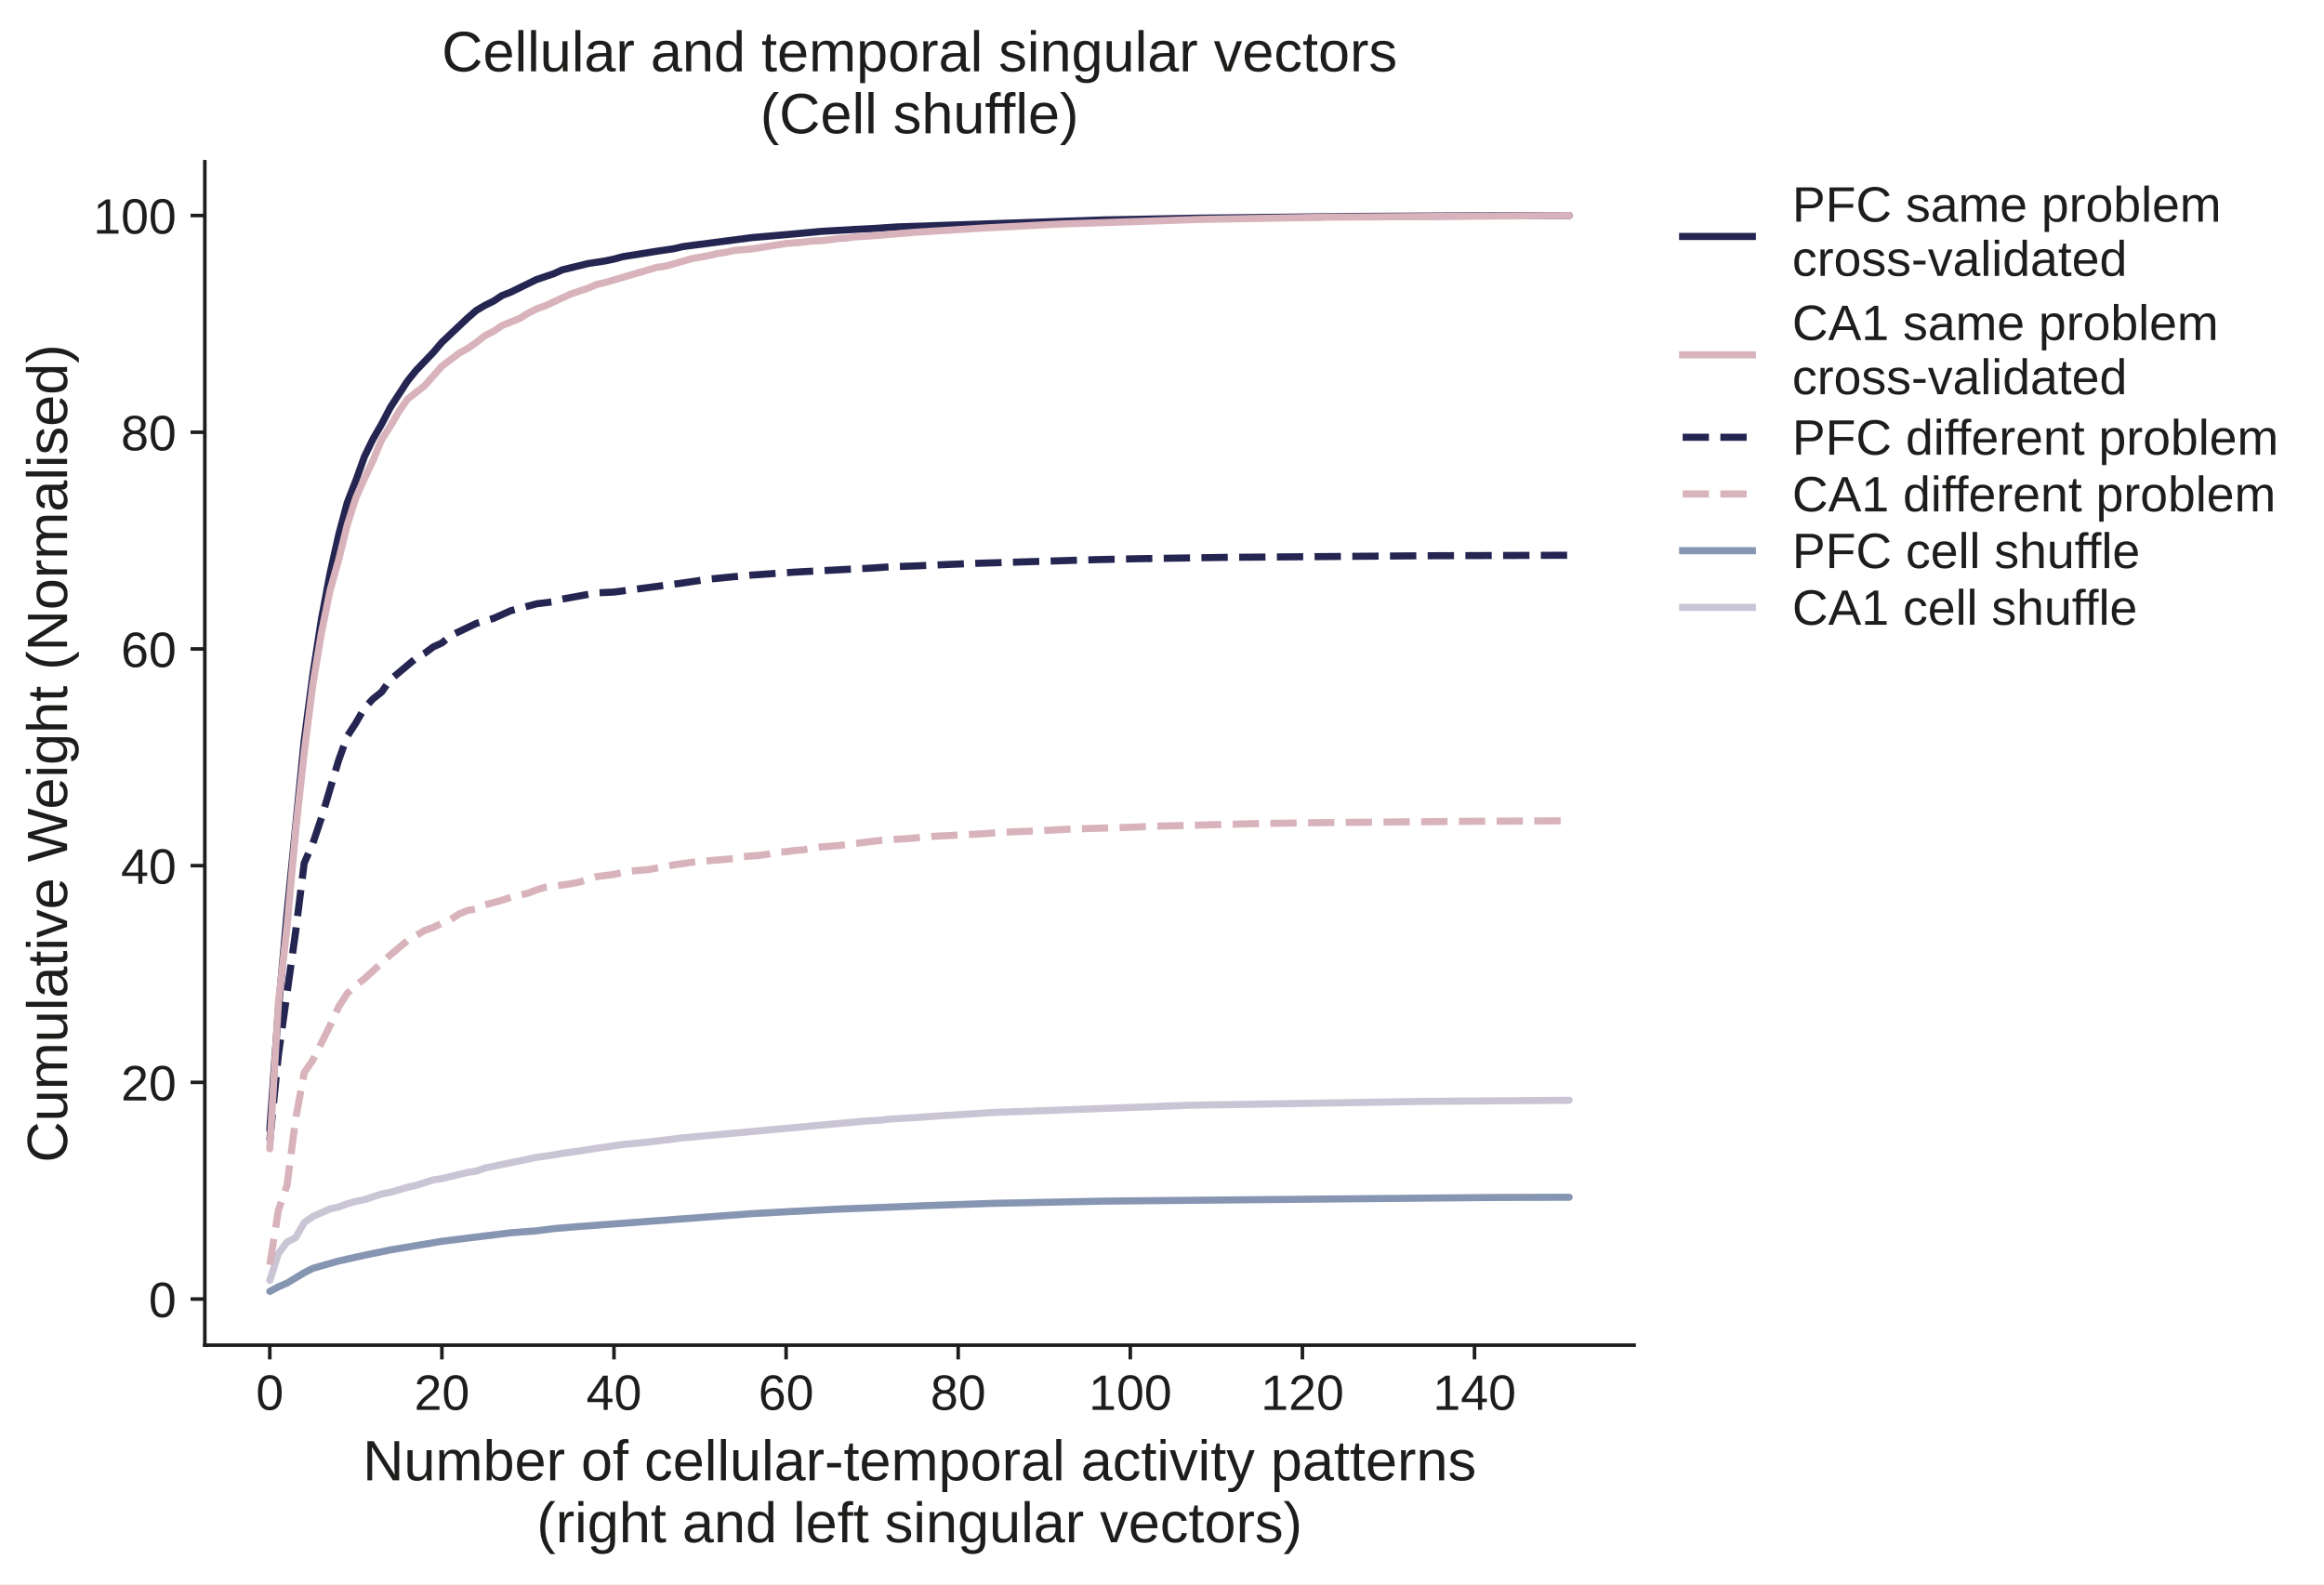
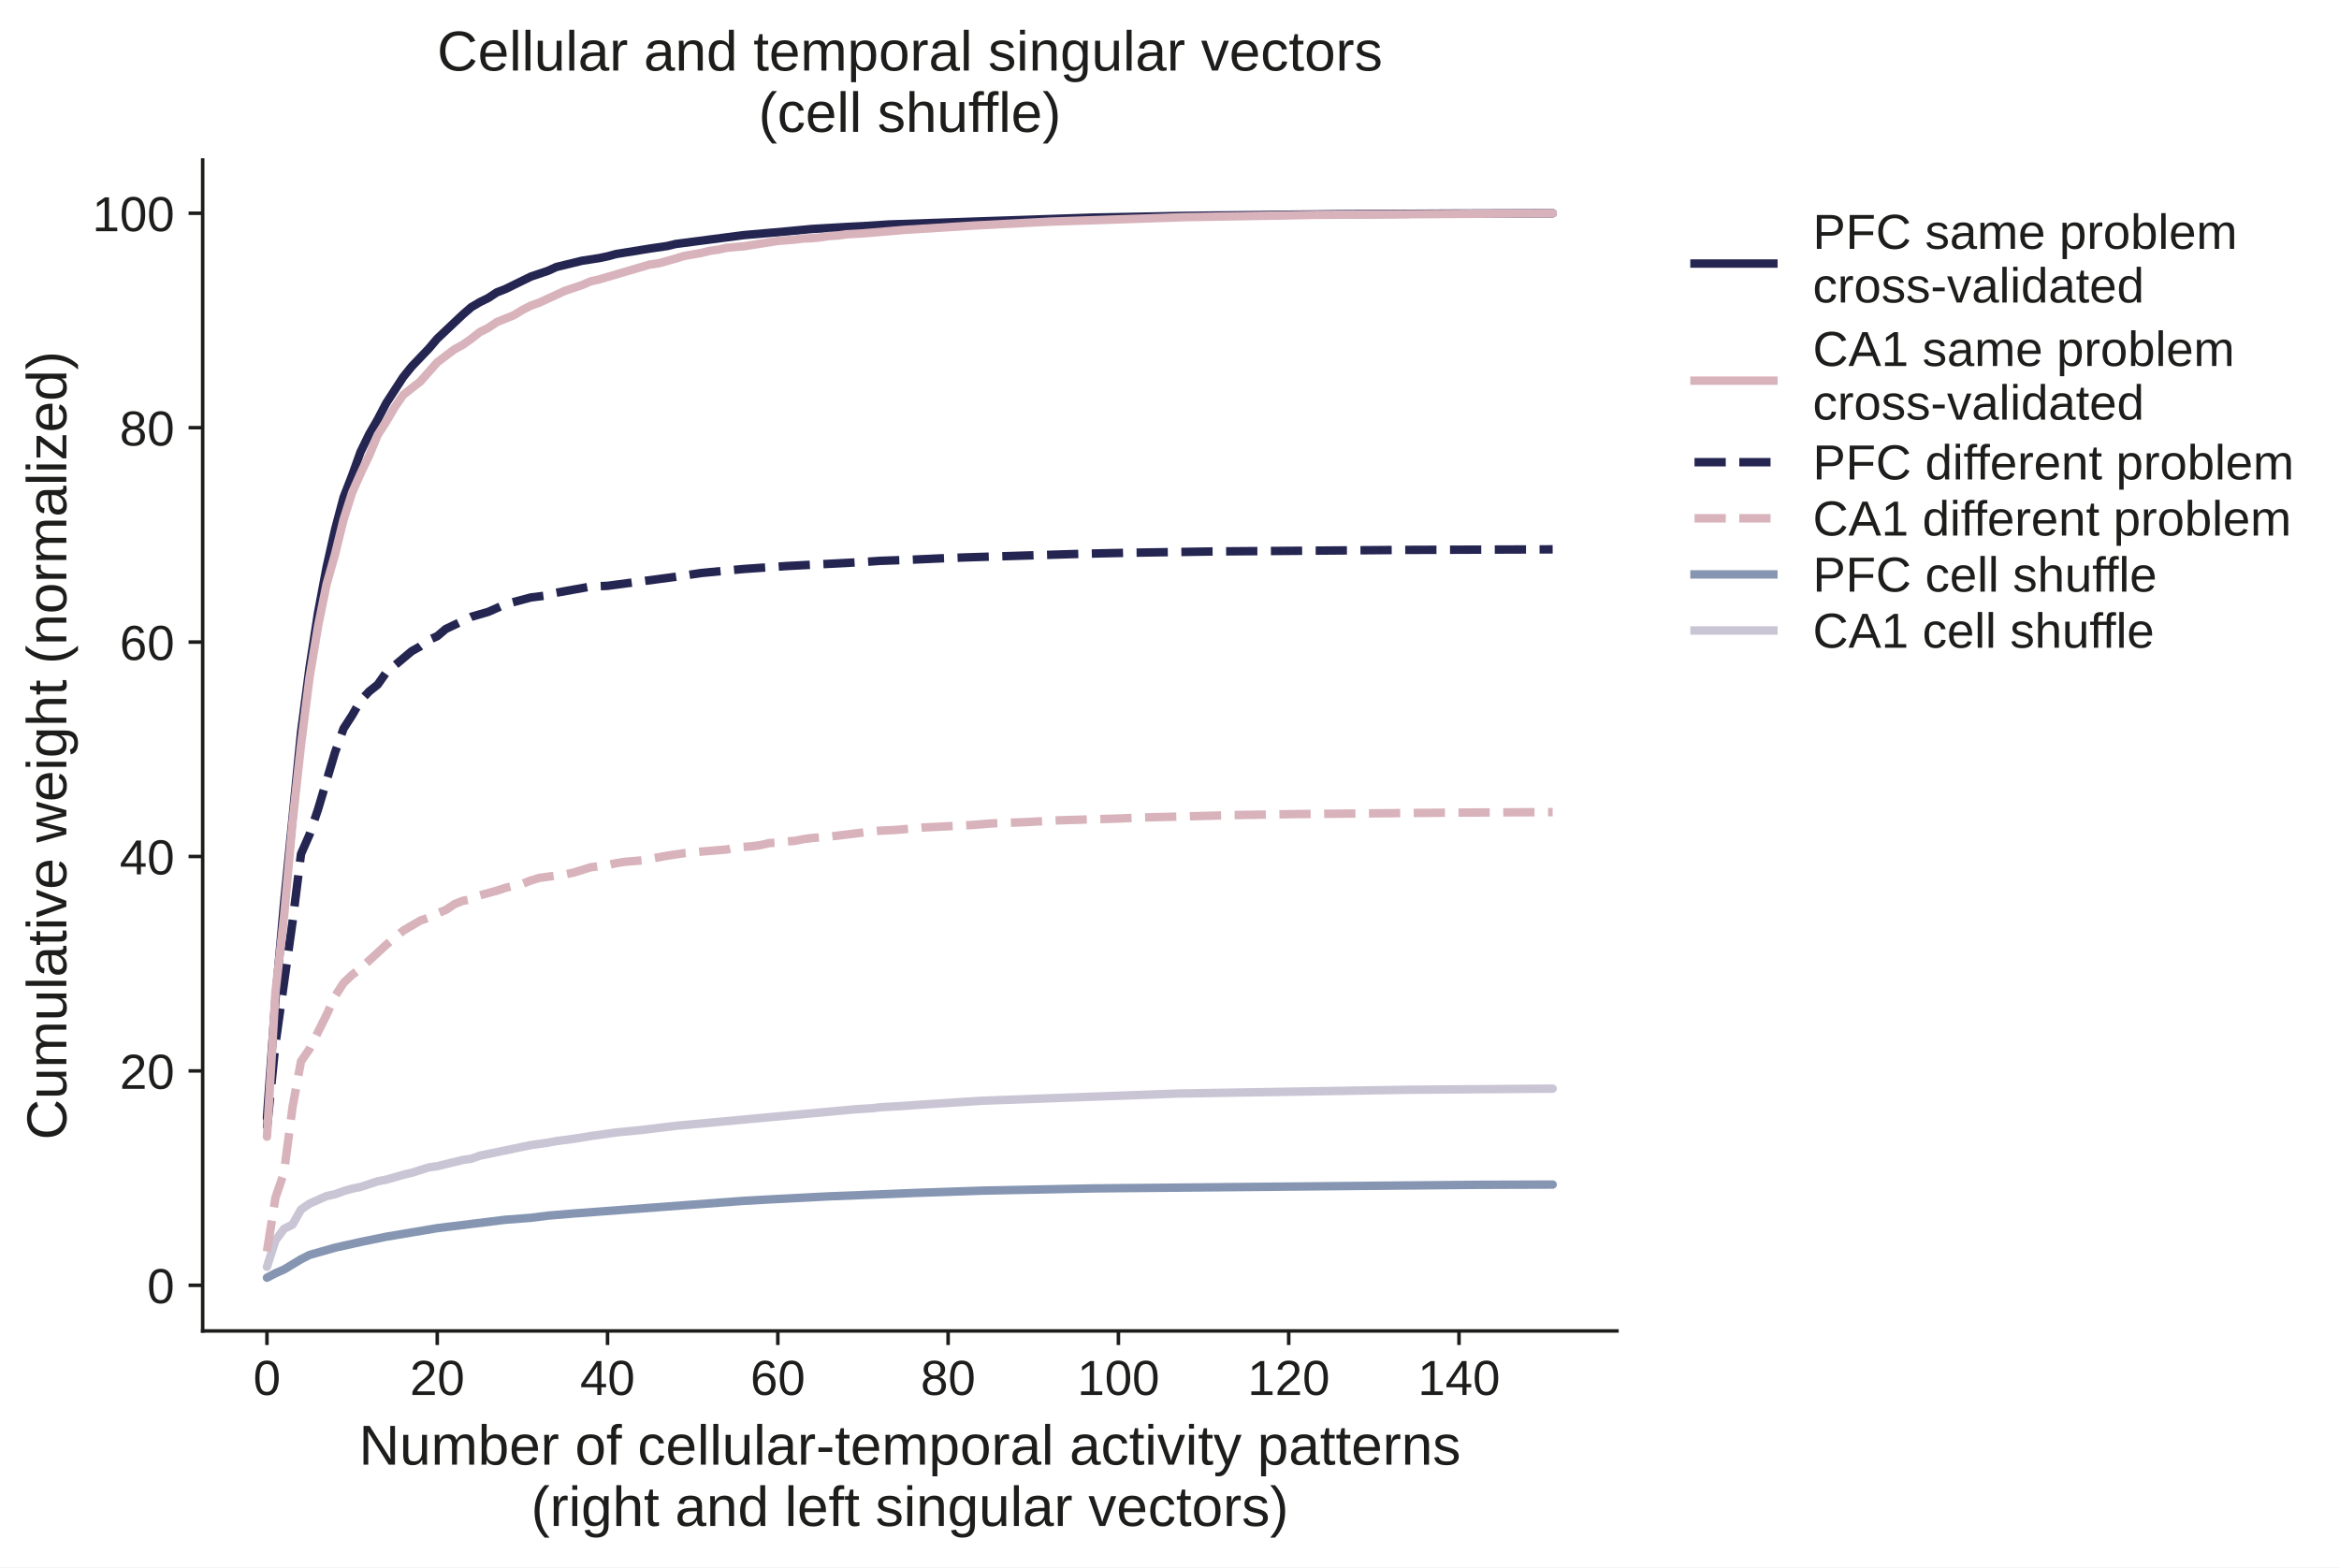
- <svg xmlns="http://www.w3.org/2000/svg" xmlns:xlink="http://www.w3.org/1999/xlink" width="326.624pt" height="222.634pt" viewBox="0 0 326.624 222.634" version="1.1">
+ <svg xmlns="http://www.w3.org/2000/svg" xmlns:xlink="http://www.w3.org/1999/xlink" width="332.224pt" height="222.634pt" viewBox="0 0 332.224 222.634" version="1.1">
  <defs>
    <style type="text/css">*{stroke-linejoin: round; stroke-linecap: butt}</style>
  </defs>
  <g id="figure_1">
    <g id="patch_1">
-       <path d="M 0 222.634  L 326.624 222.634  L 326.624 0  L 0 0  z " style="fill: #ffffff" />
+       <path d="M 0 222.634  L 332.224 222.634  L 332.224 0  L 0 0  z " style="fill: #ffffff" />
    </g>
    <g id="axes_1">
      <g id="patch_2">
        <path d="M 28.786 189.051  L 229.666 189.051  L 229.666 22.731  L 28.786 22.731  z " style="fill: #ffffff" />
      </g>
      <g id="matplotlib.axis_1">
        <g id="xtick_1">
          <g id="line2d_1">
            <defs>
-               <path id="mb30b7d49fe" d="M 0 0  L 0 2  " style="stroke: #1d1d1b; stroke-width: 0.5" />
+               <path id="m7e612d6fc4" d="M 0 0  L 0 2  " style="stroke: #1d1d1b; stroke-width: 0.5" />
            </defs>
            <g>
-               <use xlink:href="#mb30b7d49fe" x="37.917" y="189.051" style="fill: #1d1d1b; stroke: #1d1d1b; stroke-width: 0.5" />
+               <use xlink:href="#m7e612d6fc4" x="37.917" y="189.051" style="fill: #1d1d1b; stroke: #1d1d1b; stroke-width: 0.5" />
            </g>
          </g>
          <g id="text_1">
            <text style="font-size: 7px; font-family: 'Arial', 'Liberation Sans'; text-anchor: middle; fill: #1d1d1b" x="37.917" y="198.147" transform="rotate(-0 37.91669 198.1471)">0</text>
          </g>
        </g>
        <g id="xtick_2">
          <g id="line2d_2">
            <g>
-               <use xlink:href="#mb30b7d49fe" x="62.105" y="189.051" style="fill: #1d1d1b; stroke: #1d1d1b; stroke-width: 0.5" />
+               <use xlink:href="#m7e612d6fc4" x="62.105" y="189.051" style="fill: #1d1d1b; stroke: #1d1d1b; stroke-width: 0.5" />
            </g>
          </g>
          <g id="text_2">
            <text style="font-size: 7px; font-family: 'Arial', 'Liberation Sans'; text-anchor: middle; fill: #1d1d1b" x="62.105" y="198.147" transform="rotate(-0 62.10453 198.1471)">20</text>
          </g>
        </g>
        <g id="xtick_3">
          <g id="line2d_3">
            <g>
-               <use xlink:href="#mb30b7d49fe" x="86.292" y="189.051" style="fill: #1d1d1b; stroke: #1d1d1b; stroke-width: 0.5" />
+               <use xlink:href="#m7e612d6fc4" x="86.292" y="189.051" style="fill: #1d1d1b; stroke: #1d1d1b; stroke-width: 0.5" />
            </g>
          </g>
          <g id="text_3">
            <text style="font-size: 7px; font-family: 'Arial', 'Liberation Sans'; text-anchor: middle; fill: #1d1d1b" x="86.292" y="198.147" transform="rotate(-0 86.29237 198.1471)">40</text>
          </g>
        </g>
        <g id="xtick_4">
          <g id="line2d_4">
            <g>
-               <use xlink:href="#mb30b7d49fe" x="110.48" y="189.051" style="fill: #1d1d1b; stroke: #1d1d1b; stroke-width: 0.5" />
+               <use xlink:href="#m7e612d6fc4" x="110.48" y="189.051" style="fill: #1d1d1b; stroke: #1d1d1b; stroke-width: 0.5" />
            </g>
          </g>
          <g id="text_4">
            <text style="font-size: 7px; font-family: 'Arial', 'Liberation Sans'; text-anchor: middle; fill: #1d1d1b" x="110.48" y="198.147" transform="rotate(-0 110.4802 198.1471)">60</text>
          </g>
        </g>
        <g id="xtick_5">
          <g id="line2d_5">
            <g>
-               <use xlink:href="#mb30b7d49fe" x="134.668" y="189.051" style="fill: #1d1d1b; stroke: #1d1d1b; stroke-width: 0.5" />
+               <use xlink:href="#m7e612d6fc4" x="134.668" y="189.051" style="fill: #1d1d1b; stroke: #1d1d1b; stroke-width: 0.5" />
            </g>
          </g>
          <g id="text_5">
            <text style="font-size: 7px; font-family: 'Arial', 'Liberation Sans'; text-anchor: middle; fill: #1d1d1b" x="134.668" y="198.147" transform="rotate(-0 134.668 198.1471)">80</text>
          </g>
        </g>
        <g id="xtick_6">
          <g id="line2d_6">
            <g>
-               <use xlink:href="#mb30b7d49fe" x="158.856" y="189.051" style="fill: #1d1d1b; stroke: #1d1d1b; stroke-width: 0.5" />
+               <use xlink:href="#m7e612d6fc4" x="158.856" y="189.051" style="fill: #1d1d1b; stroke: #1d1d1b; stroke-width: 0.5" />
            </g>
          </g>
          <g id="text_6">
            <text style="font-size: 7px; font-family: 'Arial', 'Liberation Sans'; text-anchor: middle; fill: #1d1d1b" x="158.856" y="198.147" transform="rotate(-0 158.8559 198.1471)">100</text>
          </g>
        </g>
        <g id="xtick_7">
          <g id="line2d_7">
            <g>
-               <use xlink:href="#mb30b7d49fe" x="183.044" y="189.051" style="fill: #1d1d1b; stroke: #1d1d1b; stroke-width: 0.5" />
+               <use xlink:href="#m7e612d6fc4" x="183.044" y="189.051" style="fill: #1d1d1b; stroke: #1d1d1b; stroke-width: 0.5" />
            </g>
          </g>
          <g id="text_7">
            <text style="font-size: 7px; font-family: 'Arial', 'Liberation Sans'; text-anchor: middle; fill: #1d1d1b" x="183.044" y="198.147" transform="rotate(-0 183.0437 198.1471)">120</text>
          </g>
        </g>
        <g id="xtick_8">
          <g id="line2d_8">
            <g>
-               <use xlink:href="#mb30b7d49fe" x="207.232" y="189.051" style="fill: #1d1d1b; stroke: #1d1d1b; stroke-width: 0.5" />
+               <use xlink:href="#m7e612d6fc4" x="207.232" y="189.051" style="fill: #1d1d1b; stroke: #1d1d1b; stroke-width: 0.5" />
            </g>
          </g>
          <g id="text_8">
            <text style="font-size: 7px; font-family: 'Arial', 'Liberation Sans'; text-anchor: middle; fill: #1d1d1b" x="207.232" y="198.147" transform="rotate(-0 207.2316 198.1471)">140</text>
          </g>
        </g>
        <g id="text_9">
          <text style="font-size: 8px; font-family: 'Arial', 'Liberation Sans'; fill: #1d1d1b" transform="translate(50.97891 208.044)">Number of cellular-temporal activity patterns</text>
          <text style="font-size: 8px; font-family: 'Arial', 'Liberation Sans'; fill: #1d1d1b" transform="translate(75.42891 216.7511)">(right and left singular vectors)</text>
        </g>
      </g>
      <g id="matplotlib.axis_2">
        <g id="ytick_1">
          <g id="line2d_9">
            <defs>
-               <path id="m9fa02ff92e" d="M 0 0  L -2 0  " style="stroke: #1d1d1b; stroke-width: 0.5" />
+               <path id="meb72943585" d="M 0 0  L -2 0  " style="stroke: #1d1d1b; stroke-width: 0.5" />
            </defs>
            <g>
-               <use xlink:href="#m9fa02ff92e" x="28.786" y="182.568" style="fill: #1d1d1b; stroke: #1d1d1b; stroke-width: 0.5" />
+               <use xlink:href="#meb72943585" x="28.786" y="182.568" style="fill: #1d1d1b; stroke: #1d1d1b; stroke-width: 0.5" />
            </g>
          </g>
          <g id="text_10">
            <text style="font-size: 7px; font-family: 'Arial', 'Liberation Sans'; text-anchor: end; fill: #1d1d1b" x="24.786" y="185.116" transform="rotate(-0 24.78578 185.1161)">0</text>
          </g>
        </g>
        <g id="ytick_2">
          <g id="line2d_10">
            <g>
-               <use xlink:href="#m9fa02ff92e" x="28.786" y="152.113" style="fill: #1d1d1b; stroke: #1d1d1b; stroke-width: 0.5" />
+               <use xlink:href="#meb72943585" x="28.786" y="152.113" style="fill: #1d1d1b; stroke: #1d1d1b; stroke-width: 0.5" />
            </g>
          </g>
          <g id="text_11">
            <text style="font-size: 7px; font-family: 'Arial', 'Liberation Sans'; text-anchor: end; fill: #1d1d1b" x="24.786" y="154.661" transform="rotate(-0 24.78578 154.6607)">20</text>
          </g>
        </g>
        <g id="ytick_3">
          <g id="line2d_11">
            <g>
-               <use xlink:href="#m9fa02ff92e" x="28.786" y="121.657" style="fill: #1d1d1b; stroke: #1d1d1b; stroke-width: 0.5" />
+               <use xlink:href="#meb72943585" x="28.786" y="121.657" style="fill: #1d1d1b; stroke: #1d1d1b; stroke-width: 0.5" />
            </g>
          </g>
          <g id="text_12">
            <text style="font-size: 7px; font-family: 'Arial', 'Liberation Sans'; text-anchor: end; fill: #1d1d1b" x="24.786" y="124.205" transform="rotate(-0 24.78578 124.2053)">40</text>
          </g>
        </g>
        <g id="ytick_4">
          <g id="line2d_12">
            <g>
-               <use xlink:href="#m9fa02ff92e" x="28.786" y="91.202" style="fill: #1d1d1b; stroke: #1d1d1b; stroke-width: 0.5" />
+               <use xlink:href="#meb72943585" x="28.786" y="91.202" style="fill: #1d1d1b; stroke: #1d1d1b; stroke-width: 0.5" />
            </g>
          </g>
          <g id="text_13">
            <text style="font-size: 7px; font-family: 'Arial', 'Liberation Sans'; text-anchor: end; fill: #1d1d1b" x="24.786" y="93.75" transform="rotate(-0 24.78578 93.74982)">60</text>
          </g>
        </g>
        <g id="ytick_5">
          <g id="line2d_13">
            <g>
-               <use xlink:href="#m9fa02ff92e" x="28.786" y="60.746" style="fill: #1d1d1b; stroke: #1d1d1b; stroke-width: 0.5" />
+               <use xlink:href="#meb72943585" x="28.786" y="60.746" style="fill: #1d1d1b; stroke: #1d1d1b; stroke-width: 0.5" />
            </g>
          </g>
          <g id="text_14">
            <text style="font-size: 7px; font-family: 'Arial', 'Liberation Sans'; text-anchor: end; fill: #1d1d1b" x="24.786" y="63.294" transform="rotate(-0 24.78578 63.29439)">80</text>
          </g>
        </g>
        <g id="ytick_6">
          <g id="line2d_14">
            <g>
-               <use xlink:href="#m9fa02ff92e" x="28.786" y="30.291" style="fill: #1d1d1b; stroke: #1d1d1b; stroke-width: 0.5" />
+               <use xlink:href="#meb72943585" x="28.786" y="30.291" style="fill: #1d1d1b; stroke: #1d1d1b; stroke-width: 0.5" />
            </g>
          </g>
          <g id="text_15">
            <text style="font-size: 7px; font-family: 'Arial', 'Liberation Sans'; text-anchor: end; fill: #1d1d1b" x="24.786" y="32.839" transform="rotate(-0 24.78578 32.83895)">100</text>
          </g>
        </g>
        <g id="text_16">
-           <text style="font-size: 8px; font-family: 'Arial', 'Liberation Sans'; text-anchor: middle; fill: #1d1d1b" x="9.424" y="105.891" transform="rotate(-90 9.424219 105.8909)">Cumulative Weight (Normalised)</text>
+           <text style="font-size: 8px; font-family: 'Arial', 'Liberation Sans'; text-anchor: middle; fill: #1d1d1b" x="9.424" y="105.891" transform="rotate(-90 9.424219 105.8909)">Cumulative weight (normalized)</text>
        </g>
      </g>
      <g id="line2d_15">
-         <path d="M 37.917 158.782  L 39.126 141.944  L 40.335 128.421  L 42.754 104.066  L 43.964 94.833  L 45.173 87.042  L 46.382 80.6  L 47.592 75.213  L 48.801 70.652  L 50.011 67.54  L 51.22 64.175  L 52.429 61.691  L 53.639 59.595  L 54.848 57.283  L 57.267 53.559  L 58.476 52.061  L 60.895 49.531  L 62.105 48.106  L 65.733 44.68  L 66.942 43.631  L 68.151 42.917  L 69.361 42.321  L 70.57 41.526  L 71.78 41.06  L 75.408 39.284  L 77.827 38.47  L 79.036 37.921  L 82.664 37.037  L 85.083 36.665  L 86.292 36.412  L 87.502 36.083  L 92.339 35.302  L 94.758 34.947  L 95.968 34.656  L 105.643 33.397  L 111.69 32.868  L 115.318 32.524  L 120.155 32.243  L 122.574 32.122  L 126.202 31.886  L 155.228 30.905  L 168.531 30.658  L 190.3 30.418  L 206.022 30.337  L 220.535 30.291  L 220.535 30.291  " clip-path="url(#pe0c33e755e)" style="fill: none; stroke: #252552; stroke-linecap: round" />
+         <path d="M 37.917 158.782  L 39.126 141.944  L 40.335 128.421  L 42.754 104.066  L 43.964 94.833  L 45.173 87.042  L 46.382 80.6  L 47.592 75.213  L 48.801 70.652  L 50.011 67.54  L 51.22 64.175  L 52.429 61.691  L 53.639 59.595  L 54.848 57.283  L 57.267 53.559  L 58.476 52.061  L 60.895 49.531  L 62.105 48.106  L 65.733 44.68  L 66.942 43.631  L 68.151 42.917  L 69.361 42.321  L 70.57 41.526  L 71.78 41.06  L 75.408 39.284  L 77.827 38.47  L 79.036 37.921  L 82.664 37.037  L 85.083 36.665  L 86.292 36.412  L 87.502 36.083  L 92.339 35.302  L 94.758 34.947  L 95.968 34.656  L 105.643 33.397  L 111.69 32.868  L 115.318 32.524  L 120.155 32.243  L 122.574 32.122  L 126.202 31.886  L 155.228 30.905  L 168.531 30.658  L 190.3 30.418  L 206.022 30.337  L 220.535 30.291  L 220.535 30.291  " clip-path="url(#p4c7090992c)" style="fill: none; stroke: #252552; stroke-width: 1.2; stroke-linecap: round" />
      </g>
      <g id="line2d_16">
-         <path d="M 37.917 181.491  L 39.126 180.855  L 40.335 180.327  L 42.754 178.87  L 43.964 178.254  L 47.592 177.223  L 51.22 176.414  L 54.848 175.668  L 62.105 174.449  L 71.78 173.255  L 75.408 172.98  L 77.827 172.671  L 81.455 172.369  L 105.643 170.571  L 110.48 170.306  L 117.737 169.931  L 126.202 169.603  L 129.83 169.452  L 139.506 169.121  L 155.228 168.806  L 209.65 168.296  L 220.535 168.26  L 220.535 168.26  " clip-path="url(#pe0c33e755e)" style="fill: none; stroke: #8696b2; stroke-linecap: round" />
+         <path d="M 37.917 181.491  L 39.126 180.855  L 40.335 180.327  L 42.754 178.87  L 43.964 178.254  L 47.592 177.223  L 51.22 176.414  L 54.848 175.668  L 62.105 174.449  L 71.78 173.255  L 75.408 172.98  L 77.827 172.671  L 81.455 172.369  L 105.643 170.571  L 110.48 170.306  L 117.737 169.931  L 126.202 169.603  L 129.83 169.452  L 139.506 169.121  L 155.228 168.806  L 209.65 168.296  L 220.535 168.26  L 220.535 168.26  " clip-path="url(#p4c7090992c)" style="fill: none; stroke: #8696b2; stroke-width: 1.2; stroke-linecap: round" />
      </g>
      <g id="line2d_17">
-         <path d="M 37.917 160.3  L 39.126 148.265  L 41.545 130.979  L 42.754 121.298  L 43.964 118.543  L 45.173 114.958  L 47.592 106.853  L 48.801 103.48  L 50.011 101.611  L 51.22 99.504  L 52.429 98.216  L 53.639 97.252  L 54.848 95.539  L 58.476 92.496  L 59.686 91.814  L 60.895 90.911  L 62.105 90.366  L 63.314 89.344  L 66.942 87.613  L 69.361 86.908  L 71.78 85.831  L 75.408 84.862  L 77.827 84.563  L 79.036 84.188  L 83.874 83.319  L 86.292 83.211  L 95.968 81.93  L 99.596 81.393  L 103.224 81.043  L 105.643 80.821  L 111.69 80.406  L 122.574 79.832  L 124.993 79.663  L 128.621 79.537  L 133.459 79.319  L 137.087 79.176  L 154.018 78.653  L 160.065 78.519  L 172.159 78.333  L 199.975 78.108  L 220.535 78.032  L 220.535 78.032  " clip-path="url(#pe0c33e755e)" style="fill: none; stroke-dasharray: 3.7,1.6; stroke-dashoffset: 0; stroke: #252552" />
+         <path d="M 37.917 160.3  L 39.126 148.265  L 41.545 130.979  L 42.754 121.298  L 43.964 118.543  L 45.173 114.958  L 47.592 106.853  L 48.801 103.48  L 50.011 101.611  L 51.22 99.504  L 52.429 98.216  L 53.639 97.252  L 54.848 95.539  L 58.476 92.496  L 59.686 91.814  L 60.895 90.911  L 62.105 90.366  L 63.314 89.344  L 66.942 87.613  L 69.361 86.908  L 71.78 85.831  L 75.408 84.862  L 77.827 84.563  L 79.036 84.188  L 83.874 83.319  L 86.292 83.211  L 95.968 81.93  L 99.596 81.393  L 103.224 81.043  L 105.643 80.821  L 111.69 80.406  L 122.574 79.832  L 124.993 79.663  L 128.621 79.537  L 133.459 79.319  L 137.087 79.176  L 154.018 78.653  L 160.065 78.519  L 172.159 78.333  L 199.975 78.108  L 220.535 78.032  L 220.535 78.032  " clip-path="url(#p4c7090992c)" style="fill: none; stroke-dasharray: 4.44,1.92; stroke-dashoffset: 0; stroke: #252552; stroke-width: 1.2" />
      </g>
      <g id="line2d_18">
-         <path d="M 37.917 161.457  L 39.126 140.917  L 40.335 130.267  L 41.545 116.808  L 42.754 105.781  L 43.964 96.216  L 45.173 88.957  L 46.382 83.006  L 47.592 78.712  L 48.801 73.796  L 50.011 69.987  L 51.22 67.248  L 52.429 64.713  L 53.639 61.799  L 54.848 59.912  L 56.058 57.847  L 57.267 56.1  L 59.686 54.202  L 62.105 51.466  L 64.523 49.635  L 65.733 48.976  L 66.942 48.124  L 68.151 47.171  L 69.361 46.563  L 70.57 45.747  L 72.989 44.772  L 74.198 44.029  L 75.408 43.412  L 76.617 42.979  L 80.245 41.307  L 82.664 40.496  L 83.874 39.973  L 85.083 39.694  L 92.339 37.563  L 93.549 37.407  L 95.968 36.726  L 97.177 36.356  L 99.596 35.93  L 100.805 35.634  L 102.014 35.461  L 103.224 35.198  L 105.643 34.986  L 110.48 34.222  L 112.899 34.03  L 114.108 33.877  L 115.318 33.831  L 116.527 33.716  L 117.737 33.527  L 118.946 33.461  L 120.155 33.286  L 122.574 33.152  L 128.621 32.643  L 138.296 32.041  L 146.762 31.605  L 149.181 31.48  L 168.531 30.841  L 186.672 30.523  L 220.535 30.291  L 220.535 30.291  " clip-path="url(#pe0c33e755e)" style="fill: none; stroke: #d8b3bb; stroke-linecap: round" />
+         <path d="M 37.917 161.457  L 39.126 140.917  L 40.335 130.267  L 41.545 116.808  L 42.754 105.781  L 43.964 96.216  L 45.173 88.957  L 46.382 83.006  L 47.592 78.712  L 48.801 73.796  L 50.011 69.987  L 51.22 67.248  L 52.429 64.713  L 53.639 61.799  L 54.848 59.912  L 56.058 57.847  L 57.267 56.1  L 59.686 54.202  L 62.105 51.466  L 64.523 49.635  L 65.733 48.976  L 66.942 48.124  L 68.151 47.171  L 69.361 46.563  L 70.57 45.747  L 72.989 44.772  L 74.198 44.029  L 75.408 43.412  L 76.617 42.979  L 80.245 41.307  L 82.664 40.496  L 83.874 39.973  L 85.083 39.694  L 92.339 37.563  L 93.549 37.407  L 95.968 36.726  L 97.177 36.356  L 99.596 35.93  L 100.805 35.634  L 102.014 35.461  L 103.224 35.198  L 105.643 34.986  L 110.48 34.222  L 112.899 34.03  L 114.108 33.877  L 115.318 33.831  L 116.527 33.716  L 117.737 33.527  L 118.946 33.461  L 120.155 33.286  L 122.574 33.152  L 128.621 32.643  L 138.296 32.041  L 146.762 31.605  L 149.181 31.48  L 168.531 30.841  L 186.672 30.523  L 220.535 30.291  L 220.535 30.291  " clip-path="url(#p4c7090992c)" style="fill: none; stroke: #d8b3bb; stroke-width: 1.2; stroke-linecap: round" />
      </g>
      <g id="line2d_19">
-         <path d="M 37.917 179.943  L 39.126 176.195  L 40.335 174.548  L 41.545 173.945  L 42.754 171.812  L 43.964 170.966  L 46.382 169.898  L 47.592 169.631  L 48.801 169.188  L 50.011 168.844  L 51.22 168.594  L 53.639 167.798  L 54.848 167.564  L 57.267 166.872  L 58.476 166.586  L 60.895 165.824  L 62.105 165.651  L 65.733 164.764  L 66.942 164.591  L 68.151 164.156  L 75.408 162.652  L 77.827 162.308  L 79.036 162.083  L 81.455 161.765  L 83.874 161.375  L 87.502 160.858  L 91.13 160.501  L 95.968 159.916  L 121.365 157.575  L 123.784 157.424  L 124.993 157.276  L 128.621 157.071  L 131.04 156.893  L 139.506 156.351  L 167.322 155.331  L 199.975 154.79  L 220.535 154.633  L 220.535 154.633  " clip-path="url(#pe0c33e755e)" style="fill: none; stroke: #cac5d5; stroke-linecap: round" />
+         <path d="M 37.917 179.943  L 39.126 176.195  L 40.335 174.548  L 41.545 173.945  L 42.754 171.812  L 43.964 170.966  L 46.382 169.898  L 47.592 169.631  L 48.801 169.188  L 50.011 168.844  L 51.22 168.594  L 53.639 167.798  L 54.848 167.564  L 57.267 166.872  L 58.476 166.586  L 60.895 165.824  L 62.105 165.651  L 65.733 164.764  L 66.942 164.591  L 68.151 164.156  L 75.408 162.652  L 77.827 162.308  L 79.036 162.083  L 81.455 161.765  L 83.874 161.375  L 87.502 160.858  L 91.13 160.501  L 95.968 159.916  L 121.365 157.575  L 123.784 157.424  L 124.993 157.276  L 128.621 157.071  L 131.04 156.893  L 139.506 156.351  L 167.322 155.331  L 199.975 154.79  L 220.535 154.633  L 220.535 154.633  " clip-path="url(#p4c7090992c)" style="fill: none; stroke: #cac5d5; stroke-width: 1.2; stroke-linecap: round" />
      </g>
      <g id="line2d_20">
-         <path d="M 37.917 177.762  L 39.126 170.102  L 40.335 166.602  L 41.545 157.276  L 42.754 150.754  L 43.964 148.998  L 46.382 144.157  L 47.592 141.5  L 48.801 139.615  L 50.011 138.469  L 51.22 137.554  L 54.848 134.214  L 57.267 132.192  L 59.686 130.767  L 60.895 130.337  L 62.105 129.738  L 63.314 129.256  L 64.523 128.441  L 65.733 127.954  L 66.942 127.741  L 68.151 127.174  L 70.57 126.516  L 71.78 126.113  L 74.198 125.537  L 75.408 125.064  L 76.617 124.696  L 80.245 124.205  L 81.455 123.954  L 83.874 123.195  L 86.292 122.893  L 87.502 122.607  L 88.711 122.414  L 91.13 122.216  L 94.758 121.548  L 97.177 121.184  L 99.596 120.961  L 103.224 120.665  L 104.433 120.382  L 106.852 120.205  L 108.061 120.032  L 109.271 119.747  L 110.48 119.695  L 111.69 119.527  L 112.899 119.439  L 114.108 119.19  L 115.318 119.032  L 117.737 118.847  L 123.784 118.105  L 124.993 117.993  L 127.412 117.875  L 131.04 117.543  L 133.459 117.426  L 138.296 117.173  L 140.715 116.965  L 145.553 116.781  L 150.39 116.521  L 158.856 116.268  L 162.484 116.108  L 168.531 115.963  L 175.787 115.767  L 184.253 115.629  L 206.022 115.43  L 220.535 115.355  L 220.535 115.355  " clip-path="url(#pe0c33e755e)" style="fill: none; stroke-dasharray: 3.7,1.6; stroke-dashoffset: 0; stroke: #d8b3bb" />
+         <path d="M 37.917 177.762  L 39.126 170.102  L 40.335 166.602  L 41.545 157.276  L 42.754 150.754  L 43.964 148.998  L 46.382 144.157  L 47.592 141.5  L 48.801 139.615  L 50.011 138.469  L 51.22 137.554  L 54.848 134.214  L 57.267 132.192  L 59.686 130.767  L 60.895 130.337  L 62.105 129.738  L 63.314 129.256  L 64.523 128.441  L 65.733 127.954  L 66.942 127.741  L 68.151 127.174  L 70.57 126.516  L 71.78 126.113  L 74.198 125.537  L 75.408 125.064  L 76.617 124.696  L 80.245 124.205  L 81.455 123.954  L 83.874 123.195  L 86.292 122.893  L 87.502 122.607  L 88.711 122.414  L 91.13 122.216  L 94.758 121.548  L 97.177 121.184  L 99.596 120.961  L 103.224 120.665  L 104.433 120.382  L 106.852 120.205  L 108.061 120.032  L 109.271 119.747  L 110.48 119.695  L 111.69 119.527  L 112.899 119.439  L 114.108 119.19  L 115.318 119.032  L 117.737 118.847  L 123.784 118.105  L 124.993 117.993  L 127.412 117.875  L 131.04 117.543  L 133.459 117.426  L 138.296 117.173  L 140.715 116.965  L 145.553 116.781  L 150.39 116.521  L 158.856 116.268  L 162.484 116.108  L 168.531 115.963  L 175.787 115.767  L 184.253 115.629  L 206.022 115.43  L 220.535 115.355  L 220.535 115.355  " clip-path="url(#p4c7090992c)" style="fill: none; stroke-dasharray: 4.44,1.92; stroke-dashoffset: 0; stroke: #d8b3bb; stroke-width: 1.2" />
      </g>
      <g id="patch_3">
        <path d="M 28.786 189.051  L 28.786 22.731  " style="fill: none; stroke: #1d1d1b; stroke-width: 0.5; stroke-linejoin: miter; stroke-linecap: square" />
      </g>
      <g id="patch_4">
        <path d="M 28.786 189.051  L 229.666 189.051  " style="fill: none; stroke: #1d1d1b; stroke-width: 0.5; stroke-linejoin: miter; stroke-linecap: square" />
      </g>
      <g id="text_17">
        <text style="font-size: 8px; font-family: 'Arial', 'Liberation Sans'; fill: #1d1d1b" transform="translate(62.08766 10.02383)">Cellular and temporal singular vectors</text>
-         <text style="font-size: 8px; font-family: 'Arial', 'Liberation Sans'; fill: #1d1d1b" transform="translate(106.8483 18.73086)">(Cell shuffle)</text>
+         <text style="font-size: 8px; font-family: 'Arial', 'Liberation Sans'; fill: #1d1d1b" transform="translate(107.737 18.73086)">(cell shuffle)</text>
      </g>
      <g id="legend_1">
        <g id="line2d_21">
-           <path d="M 236.483 33.236  L 241.383 33.236  L 246.283 33.236  " style="fill: none; stroke: #252552; stroke-linecap: square" />
+           <path d="M 240.683 37.436  L 246.283 37.436  L 251.883 37.436  " style="fill: none; stroke: #252552; stroke-width: 1.2; stroke-linecap: square" />
        </g>
        <g id="text_18">
-           <text style="font-size: 7px; font-family: 'Arial', 'Liberation Sans'; fill: #1d1d1b" transform="translate(251.8834 31.15171)">PFC same problem</text>
-           <text style="font-size: 7px; font-family: 'Arial', 'Liberation Sans'; fill: #1d1d1b" transform="translate(251.8834 38.77036)">cross-validated</text>
+           <text style="font-size: 7px; font-family: 'Arial', 'Liberation Sans'; fill: #1d1d1b" transform="translate(257.4834 35.35171)">PFC same problem</text>
+           <text style="font-size: 7px; font-family: 'Arial', 'Liberation Sans'; fill: #1d1d1b" transform="translate(257.4834 42.97036)">cross-validated</text>
        </g>
        <g id="line2d_22">
-           <path d="M 236.483 49.873  L 241.383 49.873  L 246.283 49.873  " style="fill: none; stroke: #d8b3bb; stroke-linecap: square" />
+           <path d="M 240.683 54.073  L 246.283 54.073  L 251.883 54.073  " style="fill: none; stroke: #d8b3bb; stroke-width: 1.2; stroke-linecap: square" />
        </g>
        <g id="text_19">
-           <text style="font-size: 7px; font-family: 'Arial', 'Liberation Sans'; fill: #1d1d1b" transform="translate(251.8834 47.78901)">CA1 same problem</text>
-           <text style="font-size: 7px; font-family: 'Arial', 'Liberation Sans'; fill: #1d1d1b" transform="translate(251.8834 55.40767)">cross-validated</text>
+           <text style="font-size: 7px; font-family: 'Arial', 'Liberation Sans'; fill: #1d1d1b" transform="translate(257.4834 51.98901)">CA1 same problem</text>
+           <text style="font-size: 7px; font-family: 'Arial', 'Liberation Sans'; fill: #1d1d1b" transform="translate(257.4834 59.60767)">cross-validated</text>
        </g>
        <g id="line2d_23">
-           <path d="M 236.483 61.452  L 241.383 61.452  L 246.283 61.452  " style="fill: none; stroke-dasharray: 3.7,1.6; stroke-dashoffset: 0; stroke: #252552" />
+           <path d="M 240.683 65.652  L 246.283 65.652  L 251.883 65.652  " style="fill: none; stroke-dasharray: 4.44,1.92; stroke-dashoffset: 0; stroke: #252552; stroke-width: 1.2" />
        </g>
        <g id="text_20">
-           <text style="font-size: 7px; font-family: 'Arial', 'Liberation Sans'; text-anchor: start; fill: #1d1d1b" x="251.883" y="63.902" transform="rotate(-0 251.8834 63.90166)">PFC different problem</text>
+           <text style="font-size: 7px; font-family: 'Arial', 'Liberation Sans'; text-anchor: start; fill: #1d1d1b" x="257.483" y="68.102" transform="rotate(-0 257.4834 68.10166)">PFC different problem</text>
        </g>
        <g id="line2d_24">
-           <path d="M 236.483 69.421  L 241.383 69.421  L 246.283 69.421  " style="fill: none; stroke-dasharray: 3.7,1.6; stroke-dashoffset: 0; stroke: #d8b3bb" />
+           <path d="M 240.683 73.621  L 246.283 73.621  L 251.883 73.621  " style="fill: none; stroke-dasharray: 4.44,1.92; stroke-dashoffset: 0; stroke: #d8b3bb; stroke-width: 1.2" />
        </g>
        <g id="text_21">
-           <text style="font-size: 7px; font-family: 'Arial', 'Liberation Sans'; text-anchor: start; fill: #1d1d1b" x="251.883" y="71.871" transform="rotate(-0 251.8834 71.871)">CA1 different problem</text>
+           <text style="font-size: 7px; font-family: 'Arial', 'Liberation Sans'; text-anchor: start; fill: #1d1d1b" x="257.483" y="76.071" transform="rotate(-0 257.4834 76.071)">CA1 different problem</text>
        </g>
        <g id="line2d_25">
-           <path d="M 236.483 77.39  L 241.383 77.39  L 246.283 77.39  " style="fill: none; stroke: #8696b2; stroke-linecap: square" />
+           <path d="M 240.683 81.59  L 246.283 81.59  L 251.883 81.59  " style="fill: none; stroke: #8696b2; stroke-width: 1.2; stroke-linecap: square" />
        </g>
        <g id="text_22">
-           <text style="font-size: 7px; font-family: 'Arial', 'Liberation Sans'; text-anchor: start; fill: #1d1d1b" x="251.883" y="79.84" transform="rotate(-0 251.8834 79.84033)">PFC cell shuffle</text>
+           <text style="font-size: 7px; font-family: 'Arial', 'Liberation Sans'; text-anchor: start; fill: #1d1d1b" x="257.483" y="84.04" transform="rotate(-0 257.4834 84.04033)">PFC cell shuffle</text>
        </g>
        <g id="line2d_26">
-           <path d="M 236.483 85.36  L 241.383 85.36  L 246.283 85.36  " style="fill: none; stroke: #cac5d5; stroke-linecap: square" />
+           <path d="M 240.683 89.56  L 246.283 89.56  L 251.883 89.56  " style="fill: none; stroke: #cac5d5; stroke-width: 1.2; stroke-linecap: square" />
        </g>
        <g id="text_23">
-           <text style="font-size: 7px; font-family: 'Arial', 'Liberation Sans'; text-anchor: start; fill: #1d1d1b" x="251.883" y="87.81" transform="rotate(-0 251.8834 87.80967)">CA1 cell shuffle</text>
+           <text style="font-size: 7px; font-family: 'Arial', 'Liberation Sans'; text-anchor: start; fill: #1d1d1b" x="257.483" y="92.01" transform="rotate(-0 257.4834 92.00967)">CA1 cell shuffle</text>
        </g>
      </g>
    </g>
  </g>
  <defs>
-     <clipPath id="pe0c33e755e">
+     <clipPath id="p4c7090992c">
      <rect x="28.786" y="22.731" width="200.88" height="166.32" />
    </clipPath>
  </defs>
</svg>
